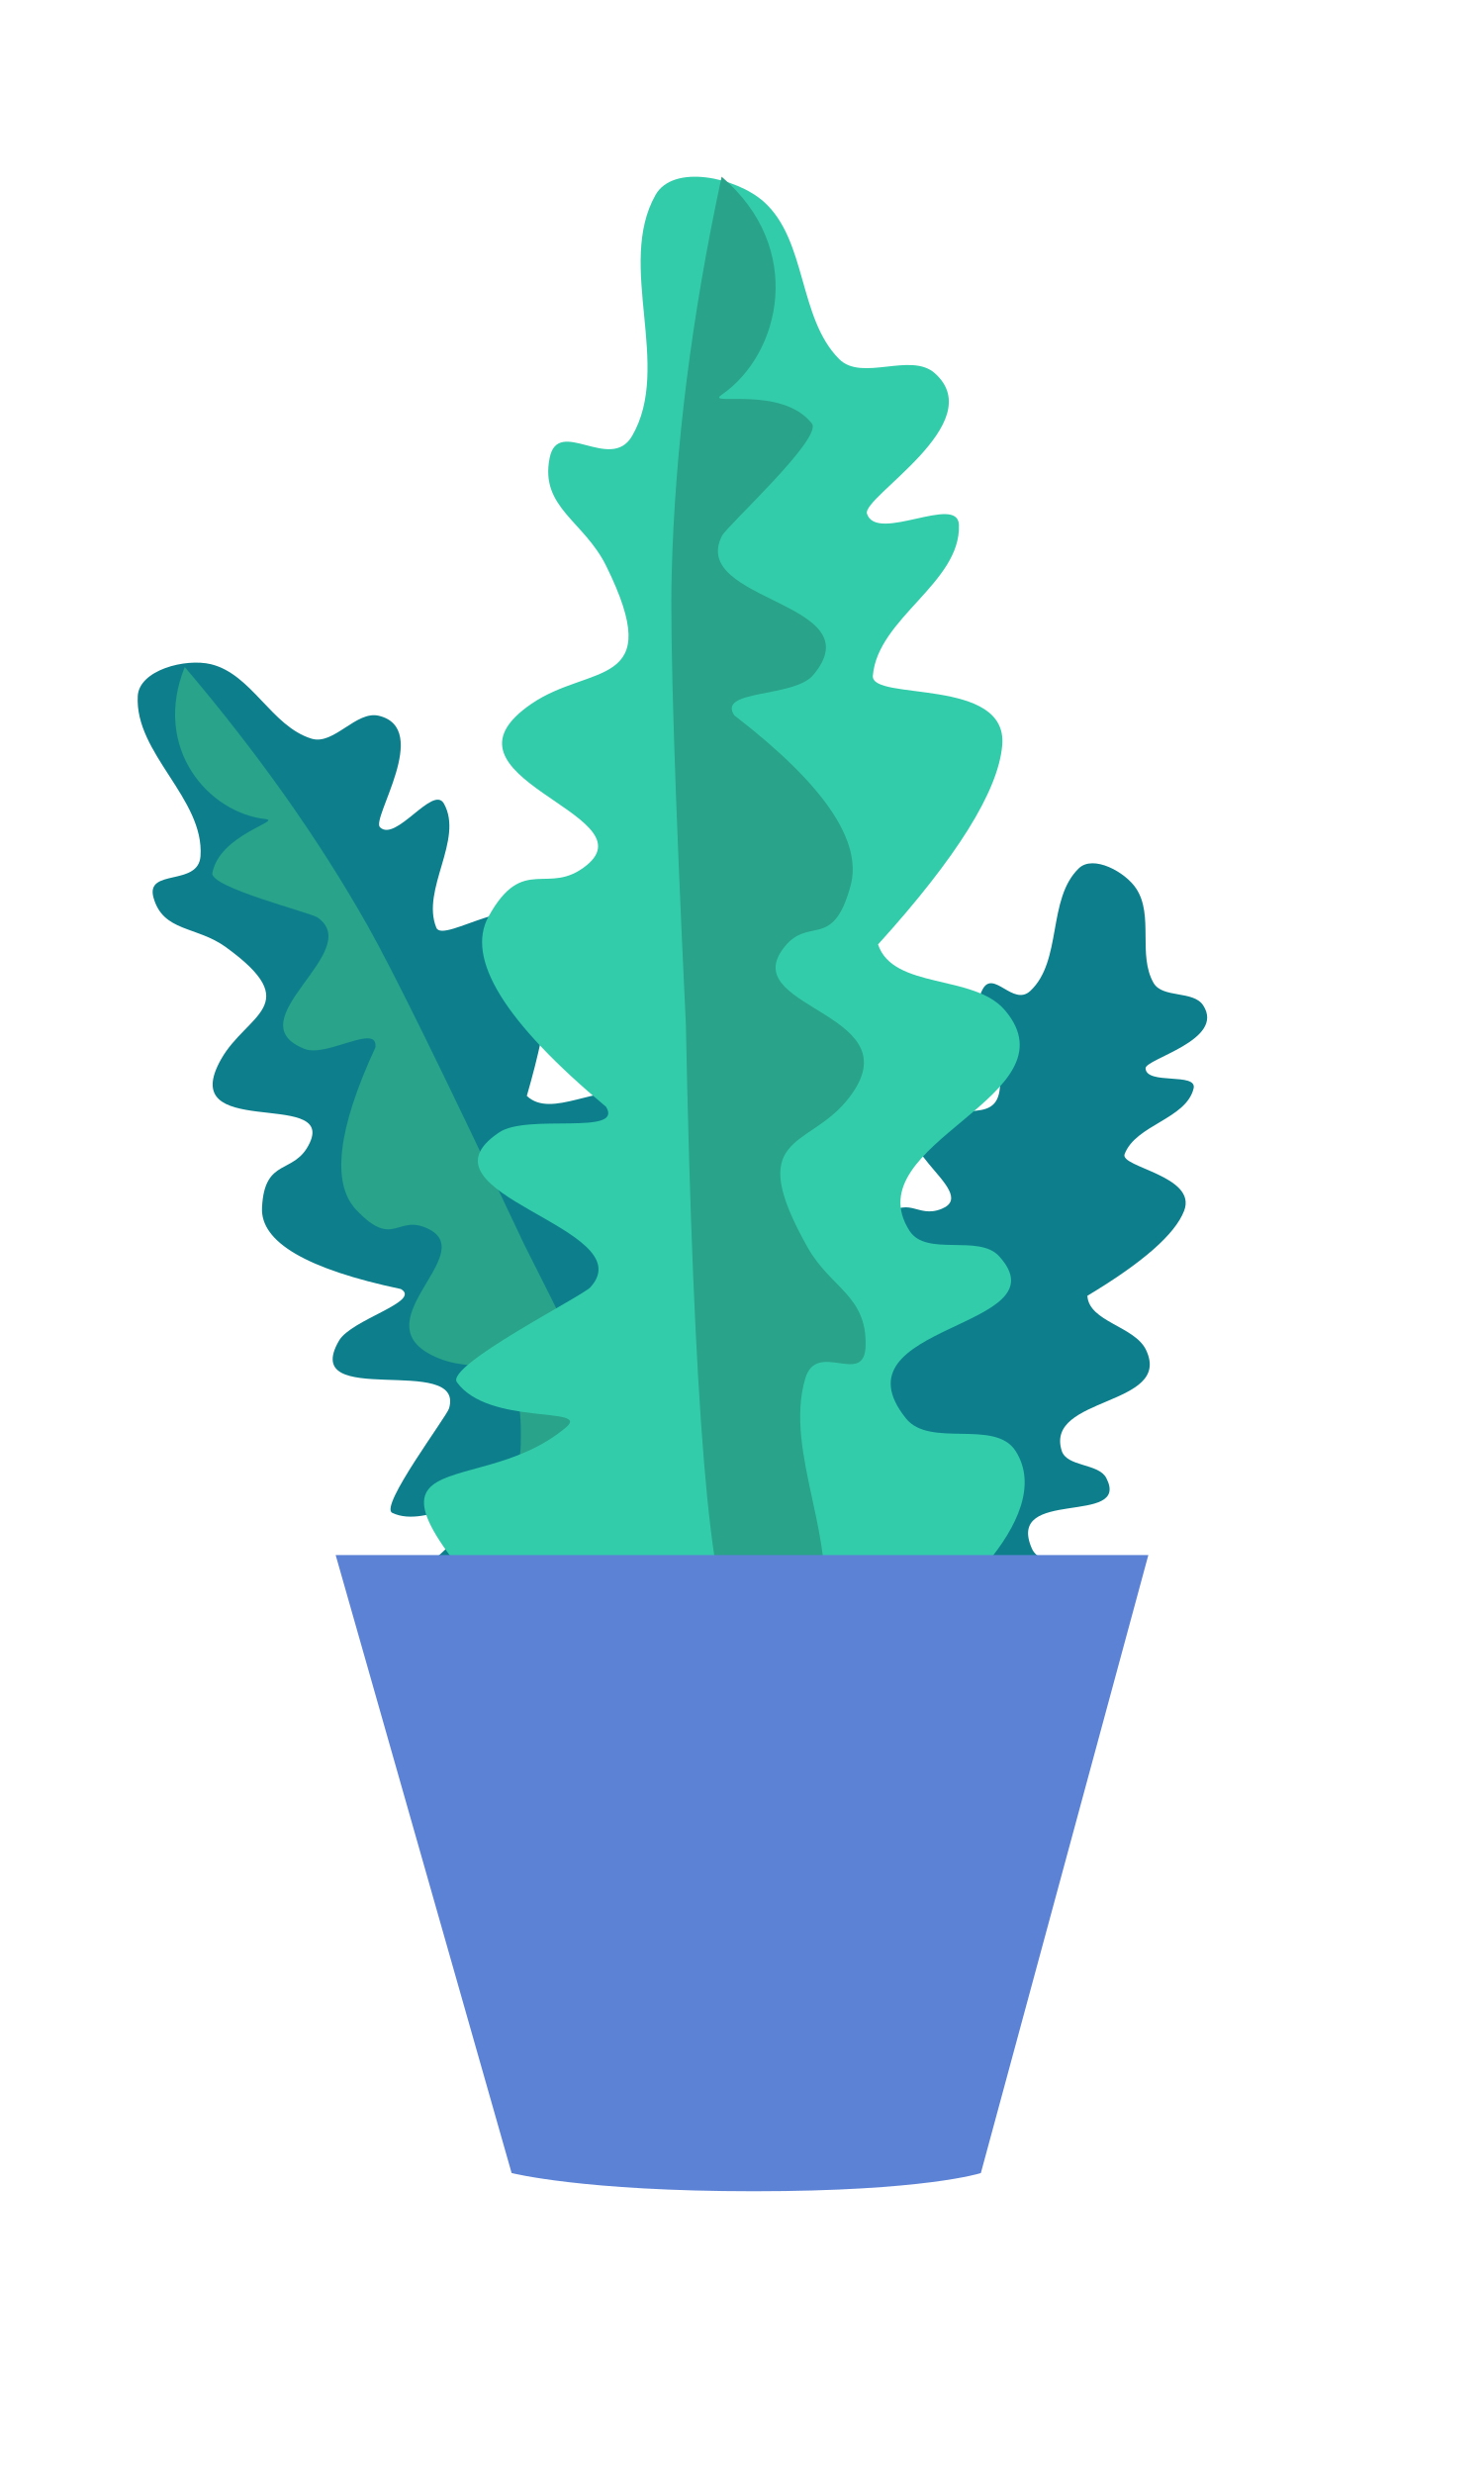
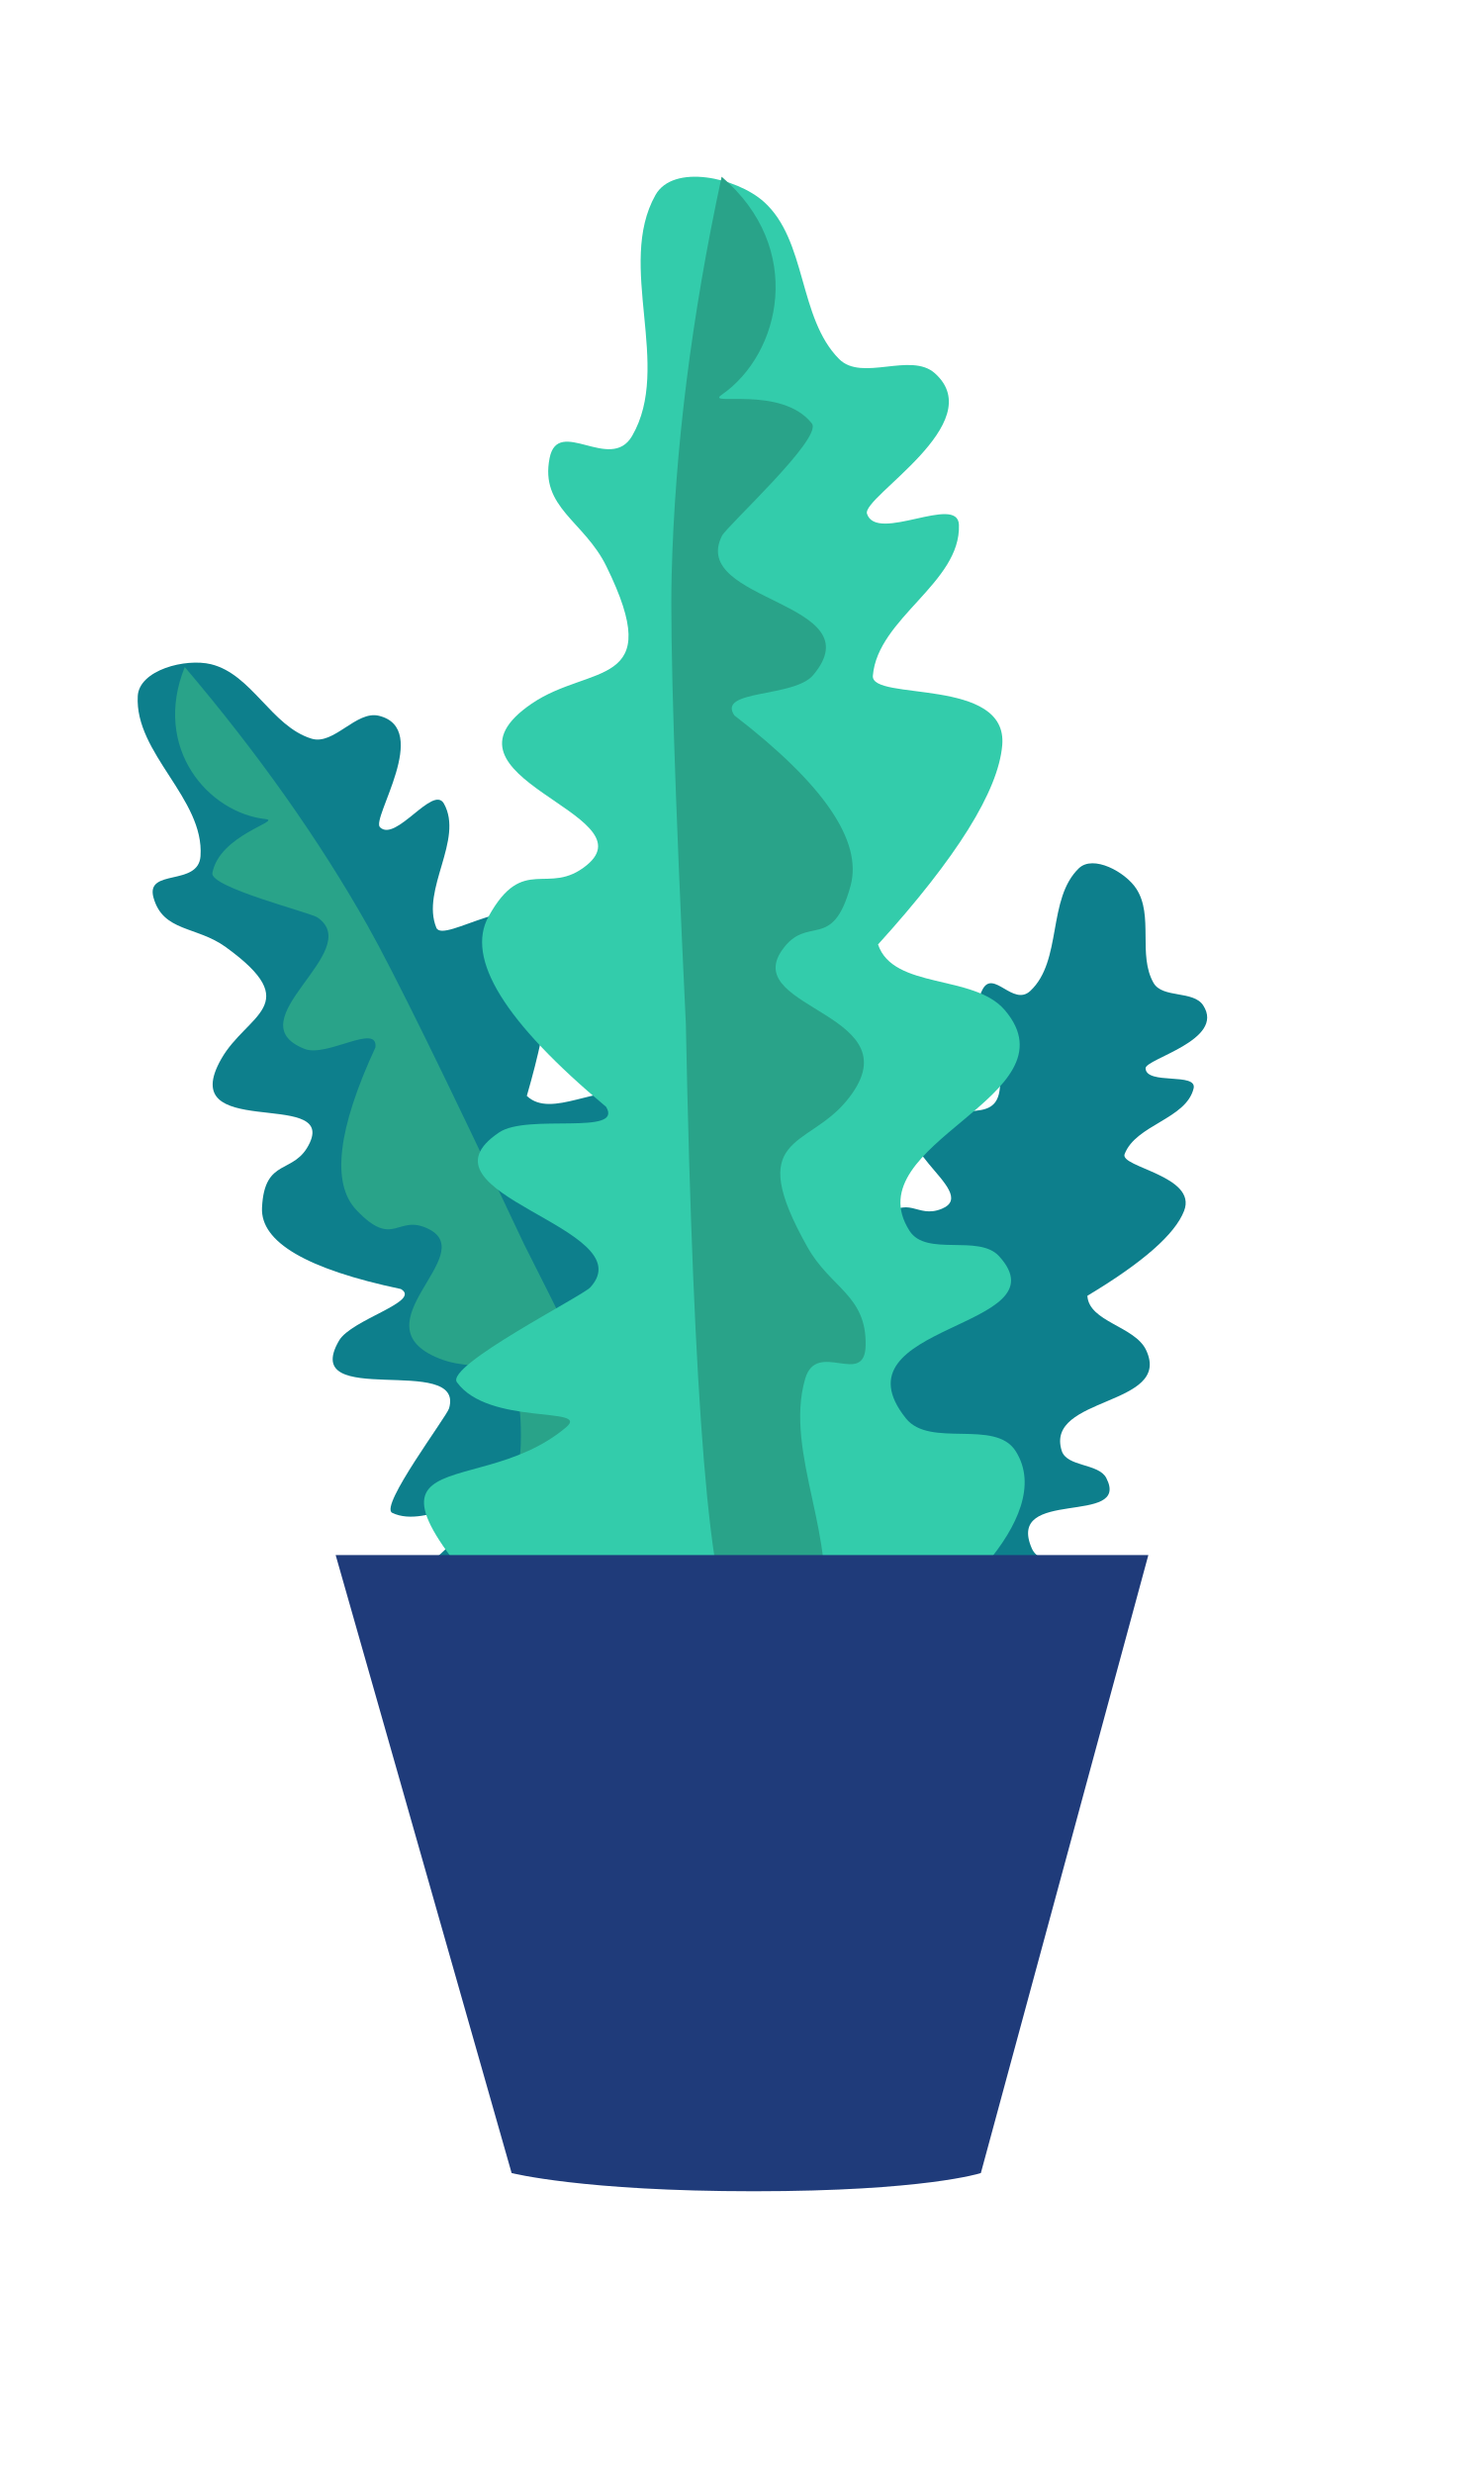
<svg xmlns="http://www.w3.org/2000/svg" width="84" height="140" viewBox="0 0 84 140">
  <g fill="none" fill-rule="evenodd">
    <path fill="#0D7F8C" d="M18.782,93.556 C8.373,84.809 15.189,87.723 18.894,84.105 C19.842,83.18 15.669,84.332 14.194,82.693 C13.638,82.076 19.091,78.802 19.393,78.417 C21.42,75.835 11.46,75.33 15.049,72.534 C16.155,71.673 20.241,72.239 19.393,71.135 C14.871,68.095 13.016,65.692 13.828,63.926 C15.046,61.277 16.223,62.936 17.721,61.522 C20.143,59.237 10.654,58.578 14.841,55.256 C17.138,53.434 20.422,54.218 17.45,49.478 C16.363,47.745 14.479,47.367 14.708,45.351 C14.904,43.629 17.292,45.739 18.054,44.173 C19.481,41.241 16.769,37.394 18.154,34.443 C18.779,33.11 21.464,33.456 22.675,34.328 C24.61,35.723 24.522,38.863 26.371,40.364 C27.403,41.201 29.316,39.816 30.395,40.594 C32.89,42.392 27.799,45.816 28.085,46.463 C28.593,47.611 31.783,45.339 31.942,46.579 C32.238,48.894 28.903,50.596 28.913,52.928 C28.917,53.969 34.535,52.485 34.535,55.256 C34.535,57.104 33.055,59.909 30.097,63.672 C30.892,65.434 34.181,64.509 35.597,65.855 C38.957,69.049 29.791,71.71 32.437,75.03 C33.228,76.023 35.318,74.906 36.246,75.73 C39.271,78.417 29.469,79.023 32.966,82.557 C34.066,83.669 36.662,82.255 37.634,83.474 C39.682,86.042 34.868,90.507 33.585,91.296" transform="rotate(-22 25.696 63.556)" />
    <path fill="#29A389" d="M23.75,100.278 C20.191,96.837 21.612,92.202 24.43,90.555 C25.243,90.08 21.69,90.806 20.437,88.995 C19.965,88.313 24.596,84.696 24.853,84.27 C26.575,81.418 18.115,80.859 21.163,77.77 C22.102,76.818 25.573,77.444 24.853,76.224 C21.012,72.865 19.436,70.21 20.126,68.259 C21.161,65.331 22.16,67.164 23.433,65.602 C25.491,63.077 17.43,62.349 20.987,58.678 C22.938,56.665 25.727,57.531 23.203,52.294 C22.28,50.379 20.679,49.961 20.874,47.733 C21.041,45.831 23.069,48.162 23.716,46.432 C24.928,43.192 22.624,38.942 23.801,35.68 C24.332,34.208 26.612,34.589 27.641,35.553 C28.737,36.581 28.86,45.611 28.01,62.645 C27.787,73.068 27.534,79.751 27.252,82.694 C26.717,88.274 25.55,94.136 23.75,100.278 Z" transform="scale(1 -1) rotate(24 341.78 0)" />
    <path fill="#0D7F8C" d="M53.163,95.038 C45.214,88.332 50.419,90.566 53.249,87.792 C53.973,87.083 50.786,87.966 49.659,86.709 C49.235,86.236 53.399,83.727 53.63,83.431 C55.178,81.452 47.571,81.065 50.312,78.921 C51.157,78.261 54.277,78.695 53.63,77.848 C50.176,75.518 48.759,73.676 49.38,72.322 C50.31,70.291 51.209,71.563 52.353,70.479 C54.203,68.726 46.955,68.222 50.153,65.675 C51.907,64.278 54.416,64.879 52.146,61.245 C51.316,59.916 49.877,59.627 50.052,58.08 C50.202,56.761 52.025,58.378 52.607,57.178 C53.697,54.93 51.626,51.981 52.684,49.718 C53.161,48.696 55.211,48.961 56.136,49.63 C57.614,50.699 57.547,53.107 58.959,54.258 C59.747,54.899 61.208,53.837 62.033,54.434 C63.938,55.812 60.05,58.437 60.268,58.933 C60.656,59.813 63.092,58.072 63.214,59.022 C63.44,60.797 60.893,62.102 60.9,63.89 C60.904,64.688 65.194,63.55 65.194,65.675 C65.194,67.091 64.064,69.242 61.805,72.127 C62.412,73.478 64.924,72.769 66.005,73.8 C68.571,76.249 61.571,78.289 63.591,80.835 C64.196,81.596 65.792,80.74 66.501,81.371 C68.811,83.431 61.325,83.896 63.996,86.605 C64.836,87.457 66.818,86.374 67.561,87.308 C69.125,89.277 65.448,92.7 64.468,93.305" transform="rotate(21 58.443 72.038)" />
    <path fill="#33CCAB" d="M30.748,94 C17.73,80.494 26.597,85.392 32.052,80.761 C33.447,79.577 27.66,80.694 25.864,78.22 C25.187,77.289 32.964,73.348 33.42,72.844 C36.477,69.466 23.062,67.57 28.258,64.078 C29.86,63.002 35.32,64.283 34.307,62.634 C28.558,57.833 26.341,54.242 27.655,51.862 C29.627,48.293 31.017,50.759 33.216,48.956 C36.772,46.039 24.011,43.985 30.083,39.826 C33.412,37.545 37.761,39.035 34.317,32.035 C33.058,29.476 30.554,28.721 31.11,25.921 C31.585,23.53 34.558,26.773 35.78,24.669 C38.069,20.727 34.867,15.01 37.101,11.037 C38.11,9.243 41.7,10.047 43.232,11.414 C45.681,13.601 45.179,17.994 47.499,20.319 C48.792,21.616 51.55,19.902 52.916,21.121 C56.072,23.939 48.767,28.134 49.075,29.074 C49.622,30.745 54.215,27.94 54.279,29.698 C54.398,32.979 49.678,34.967 49.407,38.239 C49.286,39.699 57.068,38.287 56.73,42.174 C56.505,44.764 54.162,48.521 49.7,53.445 C50.561,56.01 55.124,55.106 56.876,57.161 C61.034,62.04 48.306,64.679 51.482,69.65 C52.432,71.137 55.396,69.82 56.551,71.086 C60.318,75.214 46.981,74.896 51.281,80.267 C52.635,81.957 56.319,80.284 57.486,82.11 C59.944,85.954 52.886,91.641 51.054,92.594" />
    <path fill="#29A389" d="M40.847,10 C45.576,14.034 44.211,20.014 40.847,22.343 C39.876,23.015 44.235,21.785 45.953,23.962 C46.599,24.781 41.15,29.76 40.867,30.32 C38.973,34.076 49.55,34.034 46.025,38.206 C44.939,39.492 40.565,39.008 41.568,40.485 C46.641,44.389 48.833,47.604 48.144,50.13 C47.11,53.92 45.707,51.692 44.259,53.778 C41.918,57.151 52.014,57.358 47.906,62.309 C45.654,65.024 42.106,64.177 45.704,70.571 C47.019,72.908 49.048,73.294 48.999,76.126 C48.957,78.544 46.231,75.778 45.576,78.02 C44.349,82.221 47.586,87.387 46.406,91.611 C45.873,93.518 43.001,93.238 41.638,92.11 C40.184,90.909 39.245,79.512 38.821,57.919 C38.191,44.731 37.924,36.266 38.019,32.523 C38.199,25.427 39.141,17.919 40.847,10 Z" />
-     <path fill="#5C82D6" d="M19,88 L28.959,122.968 C28.959,122.968 32.956,124 42.664,124 C52.371,124 55.52,122.97 55.52,122.97 L65,88" />
+     <path fill="#1F3B7A" d="M19,88 L28.959,122.968 C28.959,122.968 32.956,124 42.664,124 C52.371,124 55.52,122.97 55.52,122.97 L65,88" />
  </g>
</svg>
